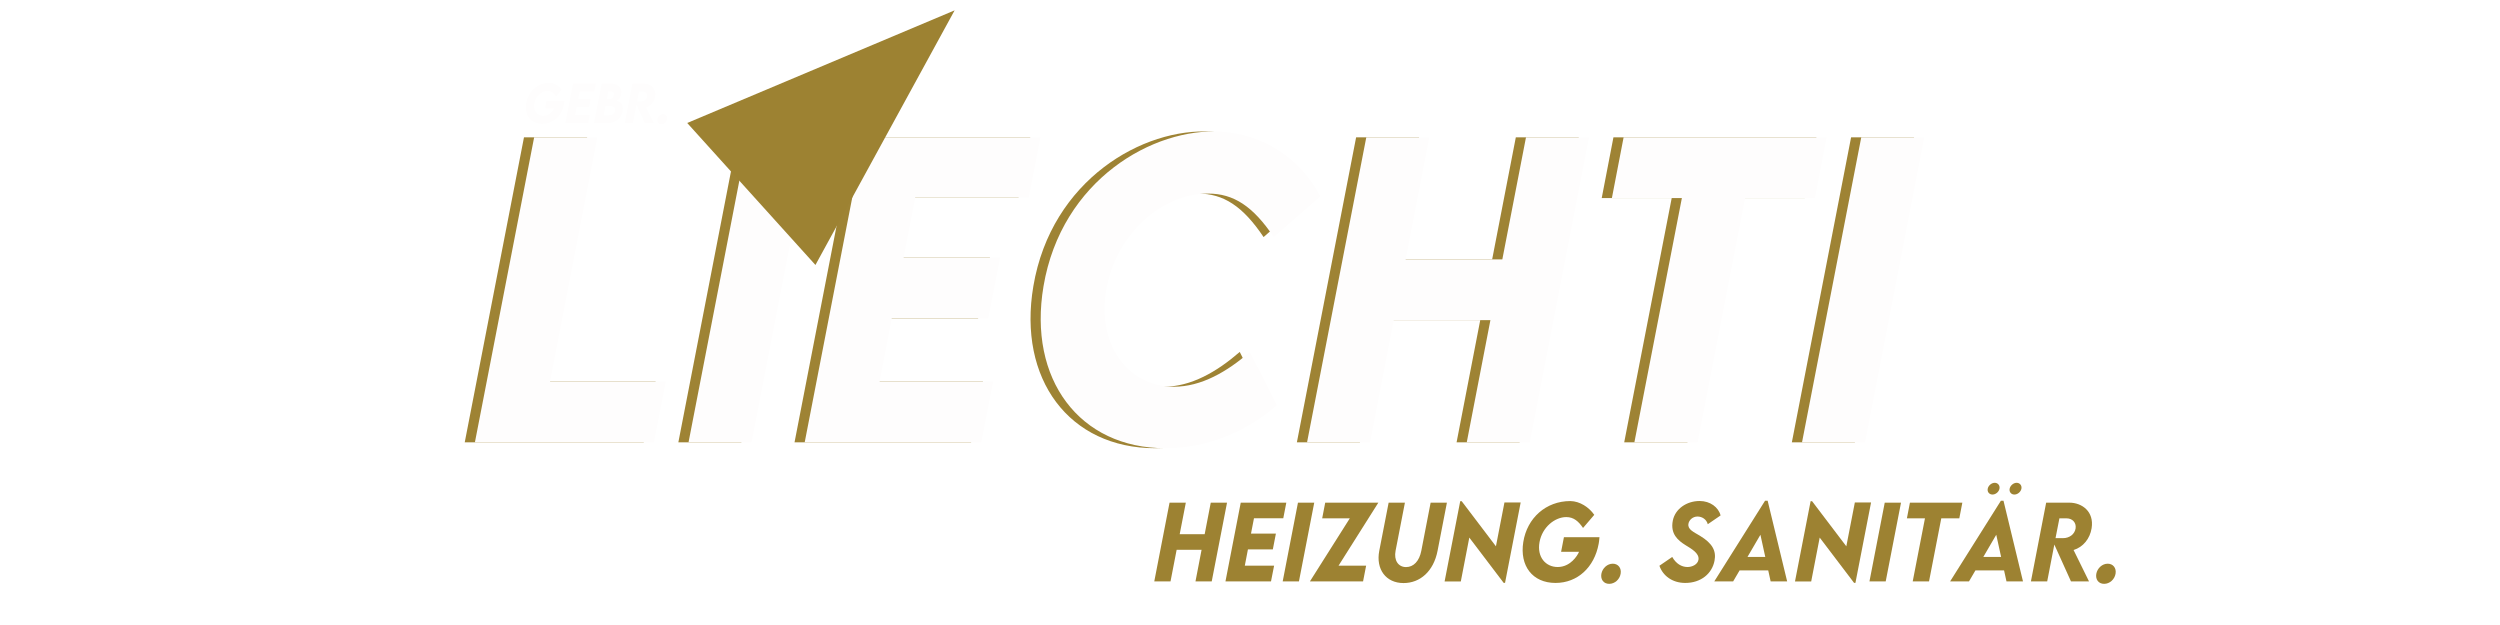
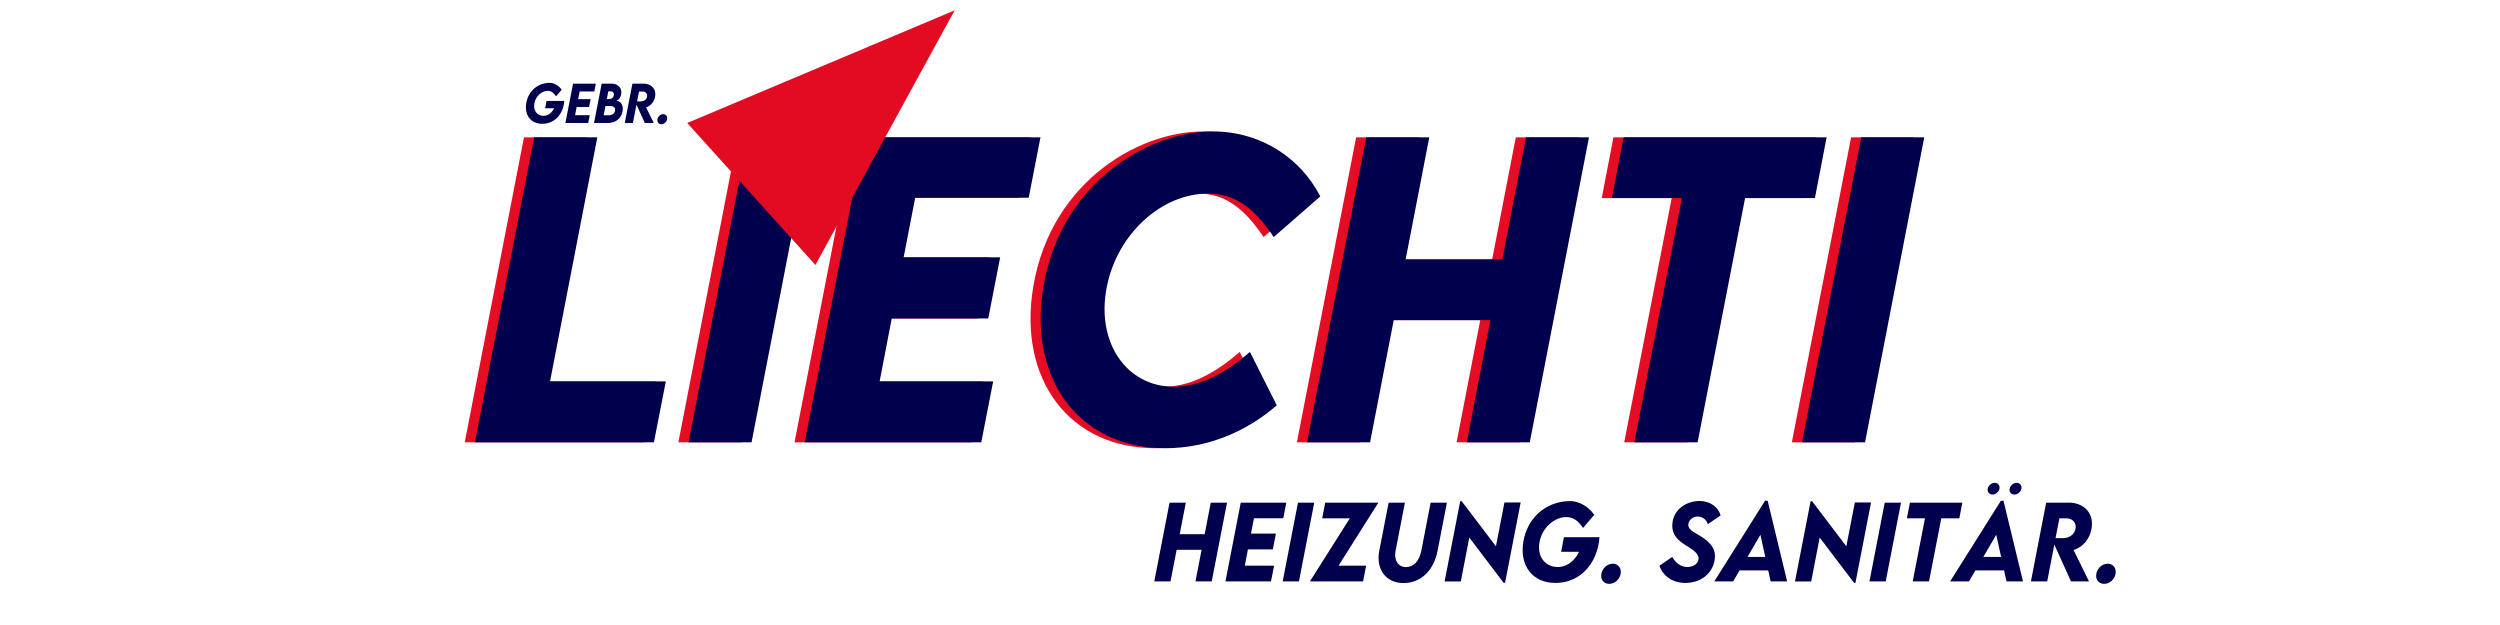
- <svg xmlns="http://www.w3.org/2000/svg" width="400" zoomAndPan="magnify" viewBox="0 0 300 75" height="100" preserveAspectRatio="xMidYMid meet" version="1.0">
+ <svg xmlns="http://www.w3.org/2000/svg" width="300" zoomAndPan="magnify" viewBox="0 0 300 75" height="75" preserveAspectRatio="xMidYMid meet" version="1.0">
  <defs>
    <g />
-     <clipPath id="5ff4b54892">
+     <clipPath id="e060177238">
      <path d="M 82 1 L 115 1 L 115 32 L 82 32 Z M 82 1 " clip-rule="nonzero" />
    </clipPath>
-     <clipPath id="c22253aa0c">
-       <path d="M 106.863 -7.273 L 122.25 9.762 L 97.852 31.797 L 82.465 14.758 Z M 106.863 -7.273 " clip-rule="nonzero" />
+     <clipPath id="0db38bea65">
+       <path d="M 106.863 -7.273 L 122.355 9.879 L 97.922 31.941 L 82.43 14.789 Z M 106.863 -7.273 " clip-rule="nonzero" />
    </clipPath>
-     <clipPath id="7fd44717cd">
-       <path d="M 114.555 1.242 L 97.852 31.797 L 82.465 14.758 Z M 114.555 1.242 " clip-rule="nonzero" />
+     <clipPath id="5382f128c2">
+       <path d="M 114.555 1.242 L 97.852 31.797 L 82.465 14.758 L 114.555 1.242 " clip-rule="nonzero" />
    </clipPath>
  </defs>
-   <g fill="#9d8232" fill-opacity="0.988">
+   <g fill="#e30b21" fill-opacity="0.988">
    <g transform="translate(55.22486, 53.0835)">
      <g>
        <path d="M 9.559 -7.312 L 15.234 -36.602 L 7.652 -36.602 L 0.543 0 L 22.023 0 L 23.453 -7.312 Z M 9.559 -7.312 " />
      </g>
    </g>
    <g transform="translate(80.85889, 53.0835)">
      <g>
        <path d="M 0.543 0 L 8.105 0 L 15.211 -36.602 L 7.652 -36.602 Z M 0.543 0 " />
      </g>
    </g>
    <g transform="translate(94.79981, 53.0835)">
      <g>
        <path d="M 27.426 -29.359 L 28.836 -36.602 L 7.652 -36.602 L 0.543 0 L 21.73 0 L 23.16 -7.312 L 9.535 -7.312 L 10.988 -14.871 L 22.57 -14.871 L 24 -22.207 L 12.418 -22.207 L 13.805 -29.359 Z M 27.426 -29.359 " />
      </g>
    </g>
    <g transform="translate(121.4102, 53.0835)">
      <g>
        <path d="M 17.211 0.703 C 22.297 0.703 26.996 -1.316 30.582 -4.449 L 27.359 -10.852 C 24.613 -8.469 21.523 -6.676 18.23 -6.676 C 12.625 -6.676 8.832 -11.922 10.195 -18.707 C 11.465 -25.043 16.758 -29.855 22.34 -29.855 C 25.383 -29.855 27.723 -28.359 30.219 -24.637 L 35.805 -29.516 C 33.422 -34.125 28.926 -36.941 23.953 -37.281 C 15.801 -37.805 4.746 -31.516 2.59 -18.73 C 0.703 -7.582 6.902 0.703 17.211 0.703 Z M 17.211 0.703 " />
      </g>
    </g>
    <g transform="translate(155.0818, 53.0835)">
      <g>
        <path d="M 26.816 -36.602 L 23.977 -21.957 L 12.375 -21.957 L 15.211 -36.602 L 7.652 -36.602 L 0.543 0 L 8.105 0 L 10.945 -14.668 L 22.547 -14.668 L 19.707 0 L 27.27 0 L 34.375 -36.602 Z M 26.816 -36.602 " />
      </g>
    </g>
    <g transform="translate(188.1858, 53.0835)">
      <g>
        <path d="M 29.789 -36.602 L 5.426 -36.602 L 4.02 -29.312 L 12.418 -29.312 L 6.719 0 L 14.305 0 L 20.004 -29.312 L 28.383 -29.312 Z M 29.789 -36.602 " />
      </g>
    </g>
    <g transform="translate(214.4783, 53.0835)">
      <g>
        <path d="M 0.543 0 L 8.105 0 L 15.211 -36.602 L 7.652 -36.602 Z M 0.543 0 " />
      </g>
    </g>
  </g>
-   <g fill="#fefdfd" fill-opacity="1">
+   <g fill="#00004d" fill-opacity="1">
    <g transform="translate(56.4456, 53.0835)">
      <g>
        <path d="M 9.559 -7.312 L 15.234 -36.602 L 7.652 -36.602 L 0.543 0 L 22.023 0 L 23.453 -7.312 Z M 9.559 -7.312 " />
      </g>
    </g>
    <g transform="translate(82.07963, 53.0835)">
      <g>
        <path d="M 0.543 0 L 8.105 0 L 15.211 -36.602 L 7.652 -36.602 Z M 0.543 0 " />
      </g>
    </g>
    <g transform="translate(96.02054, 53.0835)">
      <g>
        <path d="M 27.426 -29.359 L 28.836 -36.602 L 7.652 -36.602 L 0.543 0 L 21.73 0 L 23.16 -7.312 L 9.535 -7.312 L 10.988 -14.871 L 22.57 -14.871 L 24 -22.207 L 12.418 -22.207 L 13.805 -29.359 Z M 27.426 -29.359 " />
      </g>
    </g>
    <g transform="translate(122.6309, 53.0835)">
      <g>
        <path d="M 17.211 0.703 C 22.297 0.703 26.996 -1.316 30.582 -4.449 L 27.359 -10.852 C 24.613 -8.469 21.523 -6.676 18.23 -6.676 C 12.625 -6.676 8.832 -11.922 10.195 -18.707 C 11.465 -25.043 16.758 -29.855 22.34 -29.855 C 25.383 -29.855 27.723 -28.359 30.219 -24.637 L 35.805 -29.516 C 33.422 -34.125 28.926 -36.941 23.953 -37.281 C 15.801 -37.805 4.746 -31.516 2.59 -18.73 C 0.703 -7.582 6.902 0.703 17.211 0.703 Z M 17.211 0.703 " />
      </g>
    </g>
    <g transform="translate(156.3025, 53.0835)">
      <g>
        <path d="M 26.816 -36.602 L 23.977 -21.957 L 12.375 -21.957 L 15.211 -36.602 L 7.652 -36.602 L 0.543 0 L 8.105 0 L 10.945 -14.668 L 22.547 -14.668 L 19.707 0 L 27.27 0 L 34.375 -36.602 Z M 26.816 -36.602 " />
      </g>
    </g>
    <g transform="translate(189.4065, 53.0835)">
      <g>
        <path d="M 29.789 -36.602 L 5.426 -36.602 L 4.02 -29.312 L 12.418 -29.312 L 6.719 0 L 14.305 0 L 20.004 -29.312 L 28.383 -29.312 Z M 29.789 -36.602 " />
      </g>
    </g>
    <g transform="translate(215.699, 53.0835)">
      <g>
        <path d="M 0.543 0 L 8.105 0 L 15.211 -36.602 L 7.652 -36.602 Z M 0.543 0 " />
      </g>
    </g>
  </g>
-   <g clip-path="url(#5ff4b54892)">
-     <g clip-path="url(#c22253aa0c)">
-       <g clip-path="url(#7fd44717cd)">
-         <path fill="#9d8232" d="M 106.863 -7.273 L 122.25 9.762 L 97.852 31.797 L 82.465 14.758 Z M 106.863 -7.273 " fill-opacity="1" fill-rule="nonzero" />
-       </g>
-     </g>
-   </g>
-   <g fill="#9d8232" fill-opacity="1">
-     <g transform="translate(138.3729, 69.76433)">
+   <g clip-path="url(#e060177238)">
+     <g clip-path="url(#0db38bea65)">
+       <g clip-path="url(#5382f128c2)">
+         <path fill="#e30b21" d="M 106.863 -7.273 L 122.355 9.879 L 97.922 31.941 L 82.43 14.789 Z M 106.863 -7.273 " fill-opacity="1" fill-rule="nonzero" />
+       </g>
+     </g>
+   </g>
+   <g fill="#00004d" fill-opacity="1">
+     <g transform="translate(138.3729, 69.76432)">
      <g>
        <path d="M 6.918 -9.445 L 6.188 -5.664 L 3.191 -5.664 L 3.926 -9.445 L 1.973 -9.445 L 0.141 0 L 2.09 0 L 2.824 -3.785 L 5.816 -3.785 L 5.086 0 L 7.035 0 L 8.871 -9.445 Z M 6.918 -9.445 " />
      </g>
    </g>
-     <g transform="translate(146.9159, 69.76433)">
+     <g transform="translate(146.9159, 69.76432)">
      <g>
        <path d="M 7.078 -7.574 L 7.441 -9.445 L 1.973 -9.445 L 0.141 0 L 5.605 0 L 5.977 -1.887 L 2.461 -1.887 L 2.836 -3.836 L 5.824 -3.836 L 6.191 -5.73 L 3.203 -5.73 L 3.562 -7.574 Z M 7.078 -7.574 " />
      </g>
    </g>
-     <g transform="translate(153.7831, 69.76433)">
+     <g transform="translate(153.7831, 69.76432)">
      <g>
        <path d="M 0.141 0 L 2.09 0 L 3.926 -9.445 L 1.973 -9.445 Z M 0.141 0 " />
      </g>
    </g>
-     <g transform="translate(157.3807, 69.76433)">
+     <g transform="translate(157.3807, 69.76432)">
      <g>
        <path d="M -0.188 0 L 6.188 0 L 6.555 -1.887 L 3.246 -1.887 L 8.02 -9.445 L 1.645 -9.445 L 1.281 -7.562 L 4.594 -7.562 Z M -0.188 0 " />
      </g>
    </g>
-     <g transform="translate(164.746, 69.76433)">
+     <g transform="translate(164.746, 69.76432)">
      <g>
        <path d="M 3.68 0.203 C 5.66 0.203 7.281 -1.195 7.762 -3.668 L 8.883 -9.445 L 6.93 -9.445 L 5.812 -3.672 C 5.57 -2.426 4.879 -1.715 3.984 -1.715 C 3.047 -1.715 2.5 -2.52 2.723 -3.672 L 3.844 -9.445 L 1.891 -9.445 L 0.766 -3.668 C 0.34 -1.457 1.562 0.203 3.68 0.203 Z M 3.68 0.203 " />
      </g>
    </g>
-     <g transform="translate(173.2186, 69.76433)">
+     <g transform="translate(173.2186, 69.76432)">
      <g>
        <path d="M 7.316 -9.469 L 6.293 -4.207 L 2.184 -9.621 L 2.008 -9.621 L 0.133 0.012 L 2.078 0.012 L 3.098 -5.254 L 7.219 0.176 L 7.387 0.176 L 9.262 -9.469 Z M 7.316 -9.469 " />
      </g>
    </g>
-     <g transform="translate(182.1483, 69.76433)">
+     <g transform="translate(182.1483, 69.76432)">
      <g>
        <path d="M 5.523 -5.301 L 5.184 -3.551 L 7.336 -3.551 C 7.137 -3.059 6.285 -1.723 4.773 -1.723 C 3.332 -1.723 2.266 -2.918 2.594 -4.711 C 2.922 -6.516 4.441 -7.715 5.805 -7.715 C 6.715 -7.715 7.289 -7.184 7.816 -6.41 L 9.164 -7.984 C 8.535 -8.887 7.445 -9.621 6.293 -9.637 C 3.367 -9.637 1.102 -7.609 0.645 -4.711 C 0.199 -1.898 1.723 0.188 4.512 0.188 C 7.172 0.188 9.176 -1.703 9.691 -4.504 C 9.715 -4.633 9.762 -4.902 9.789 -5.301 Z M 5.523 -5.301 " />
      </g>
    </g>
-     <g transform="translate(192.0565, 69.76433)">
+     <g transform="translate(192.0565, 69.76432)">
      <g>
        <path d="M 1.047 0.297 C 1.723 0.297 2.301 -0.238 2.418 -0.906 C 2.543 -1.594 2.125 -2.121 1.477 -2.121 C 0.824 -2.121 0.234 -1.586 0.109 -0.906 C -0.012 -0.215 0.391 0.297 1.047 0.297 Z M 1.047 0.297 " />
      </g>
    </g>
-     <g transform="translate(195.6014, 69.76433)">
+     <g transform="translate(195.6014, 69.76432)">
      <g />
    </g>
-     <g transform="translate(199.1171, 69.76433)">
+     <g transform="translate(199.1171, 69.76432)">
      <g>
        <path d="M 3.117 0.188 C 5.004 0.188 6.332 -0.938 6.625 -2.473 C 6.859 -3.68 6.355 -4.574 4.875 -5.473 C 4.117 -5.93 3.387 -6.227 3.492 -6.895 C 3.562 -7.363 4.012 -7.781 4.582 -7.781 C 5.125 -7.781 5.66 -7.453 5.816 -6.859 L 7.352 -7.91 C 7.105 -8.887 6.109 -9.645 4.844 -9.645 C 3.27 -9.645 1.902 -8.695 1.621 -7.293 C 1.301 -5.688 2.242 -4.91 3.156 -4.34 C 3.82 -3.93 4.832 -3.375 4.699 -2.594 C 4.594 -2.008 3.926 -1.723 3.379 -1.723 C 2.676 -1.723 2.004 -2.121 1.551 -2.93 L 0.012 -1.875 C 0.426 -0.68 1.551 0.188 3.117 0.188 Z M 3.117 0.188 " />
      </g>
    </g>
-     <g transform="translate(206.2772, 69.76433)">
+     <g transform="translate(206.2772, 69.76432)">
      <g>
        <path d="M 6.199 0 L 8.18 0 L 5.84 -9.68 L 5.531 -9.68 L -0.562 0 L 1.703 0 L 2.473 -1.316 L 5.91 -1.316 Z M 3.422 -2.934 L 4.973 -5.594 L 5.555 -2.934 Z M 3.422 -2.934 " />
      </g>
    </g>
-     <g transform="translate(215.2655, 69.76433)">
+     <g transform="translate(215.2655, 69.76432)">
      <g>
        <path d="M 7.316 -9.469 L 6.293 -4.207 L 2.184 -9.621 L 2.008 -9.621 L 0.133 0.012 L 2.078 0.012 L 3.098 -5.254 L 7.219 0.176 L 7.387 0.176 L 9.262 -9.469 Z M 7.316 -9.469 " />
      </g>
    </g>
-     <g transform="translate(224.1952, 69.76433)">
+     <g transform="translate(224.1952, 69.76432)">
      <g>
        <path d="M 0.141 0 L 2.09 0 L 3.926 -9.445 L 1.973 -9.445 Z M 0.141 0 " />
      </g>
    </g>
-     <g transform="translate(227.7929, 69.76433)">
+     <g transform="translate(227.7929, 69.76432)">
      <g>
        <path d="M 7.688 -9.445 L 1.398 -9.445 L 1.035 -7.562 L 3.203 -7.562 L 1.734 0 L 3.691 0 L 5.16 -7.562 L 7.324 -7.562 Z M 7.688 -9.445 " />
      </g>
    </g>
-     <g transform="translate(234.578, 69.76433)">
+     <g transform="translate(234.578, 69.76432)">
      <g>
        <path d="M 4.523 -10.418 C 4.902 -10.418 5.285 -10.734 5.359 -11.121 C 5.438 -11.5 5.172 -11.828 4.793 -11.828 C 4.406 -11.828 4.023 -11.5 3.949 -11.121 C 3.871 -10.734 4.137 -10.418 4.523 -10.418 Z M 7.148 -10.418 C 7.535 -10.418 7.914 -10.734 7.992 -11.121 C 8.066 -11.5 7.805 -11.828 7.418 -11.828 C 7.035 -11.828 6.656 -11.5 6.578 -11.121 C 6.504 -10.734 6.762 -10.418 7.148 -10.418 Z M 6.199 0 L 8.18 0 L 5.84 -9.68 L 5.531 -9.68 L -0.562 0 L 1.703 0 L 2.473 -1.316 L 5.91 -1.316 Z M 3.422 -2.934 L 4.973 -5.594 L 5.555 -2.934 Z M 3.422 -2.934 " />
      </g>
    </g>
-     <g transform="translate(243.5663, 69.76433)">
+     <g transform="translate(243.5663, 69.76432)">
      <g>
        <path d="M 7.43 -6.387 C 7.746 -8.402 6.246 -9.445 4.762 -9.445 L 1.973 -9.445 L 0.145 0 L 2.098 0 L 2.953 -4.418 L 4.949 0 L 7.113 0 L 5.262 -3.762 C 6.414 -4.113 7.23 -5.125 7.43 -6.387 Z M 5.508 -6.367 C 5.406 -5.676 4.785 -5.18 3.973 -5.184 L 3.098 -5.191 L 3.562 -7.562 L 4.434 -7.562 C 5.102 -7.562 5.605 -7.07 5.508 -6.367 Z M 5.508 -6.367 " />
      </g>
    </g>
-     <g transform="translate(251.4471, 69.76433)">
+     <g transform="translate(251.4471, 69.76432)">
      <g>
        <path d="M 1.047 0.297 C 1.723 0.297 2.301 -0.238 2.418 -0.906 C 2.543 -1.594 2.125 -2.121 1.477 -2.121 C 0.824 -2.121 0.234 -1.586 0.109 -0.906 C -0.012 -0.215 0.391 0.297 1.047 0.297 Z M 1.047 0.297 " />
      </g>
    </g>
  </g>
-   <g fill="#fefdfd" fill-opacity="1">
+   <g fill="#00004d" fill-opacity="1">
    <g transform="translate(62.82442, 14.76096)">
      <g>
        <path d="M 2.762 -2.652 L 2.594 -1.773 L 3.668 -1.773 C 3.566 -1.527 3.145 -0.859 2.387 -0.859 C 1.668 -0.859 1.133 -1.457 1.297 -2.355 C 1.461 -3.258 2.219 -3.859 2.902 -3.859 C 3.355 -3.859 3.645 -3.59 3.906 -3.203 L 4.582 -3.992 C 4.27 -4.445 3.723 -4.809 3.145 -4.82 C 1.684 -4.82 0.551 -3.805 0.32 -2.355 C 0.098 -0.949 0.859 0.094 2.254 0.094 C 3.586 0.094 4.586 -0.852 4.844 -2.254 C 4.855 -2.316 4.879 -2.453 4.895 -2.652 Z M 2.762 -2.652 " />
      </g>
    </g>
    <g transform="translate(67.77851, 14.76096)">
      <g>
        <path d="M 3.539 -3.789 L 3.719 -4.723 L 0.988 -4.723 L 0.07 0 L 2.805 0 L 2.988 -0.941 L 1.23 -0.941 L 1.418 -1.918 L 2.91 -1.918 L 3.098 -2.863 L 1.602 -2.863 L 1.781 -3.789 Z M 3.539 -3.789 " />
      </g>
    </g>
    <g transform="translate(71.21211, 14.76096)">
      <g>
        <path d="M 2.742 -2.66 C 2.969 -2.734 3.25 -2.996 3.332 -3.469 C 3.453 -4.156 2.969 -4.723 2.199 -4.723 L 0.988 -4.723 L 0.07 0 L 1.723 0 C 2.703 0 3.348 -0.578 3.496 -1.402 C 3.637 -2.195 3.23 -2.66 2.742 -2.66 Z M 2.449 -3.344 C 2.391 -3.039 2.211 -2.875 1.902 -2.875 L 1.605 -2.875 L 1.785 -3.801 L 2.066 -3.801 C 2.352 -3.801 2.5 -3.594 2.449 -3.344 Z M 2.594 -1.469 C 2.531 -1.145 2.258 -0.926 1.805 -0.926 L 1.227 -0.926 L 1.445 -2.043 L 2.023 -2.043 C 2.43 -2.043 2.656 -1.816 2.594 -1.469 Z M 2.594 -1.469 " />
      </g>
    </g>
    <g transform="translate(74.90058, 14.76096)">
      <g>
        <path d="M 3.715 -3.191 C 3.871 -4.199 3.121 -4.723 2.383 -4.723 L 0.988 -4.723 L 0.074 0 L 1.047 0 L 1.477 -2.207 L 2.477 0 L 3.555 0 L 2.629 -1.879 C 3.207 -2.055 3.613 -2.562 3.715 -3.191 Z M 2.754 -3.184 C 2.703 -2.84 2.395 -2.59 1.984 -2.594 L 1.551 -2.594 L 1.781 -3.781 L 2.219 -3.781 C 2.551 -3.781 2.805 -3.535 2.754 -3.184 Z M 2.754 -3.184 " />
      </g>
    </g>
    <g transform="translate(78.84101, 14.76096)">
      <g>
        <path d="M 0.523 0.148 C 0.859 0.148 1.152 -0.121 1.211 -0.453 C 1.27 -0.797 1.062 -1.059 0.738 -1.059 C 0.414 -1.059 0.117 -0.793 0.055 -0.453 C -0.004 -0.109 0.195 0.148 0.523 0.148 Z M 0.523 0.148 " />
      </g>
    </g>
  </g>
</svg>
